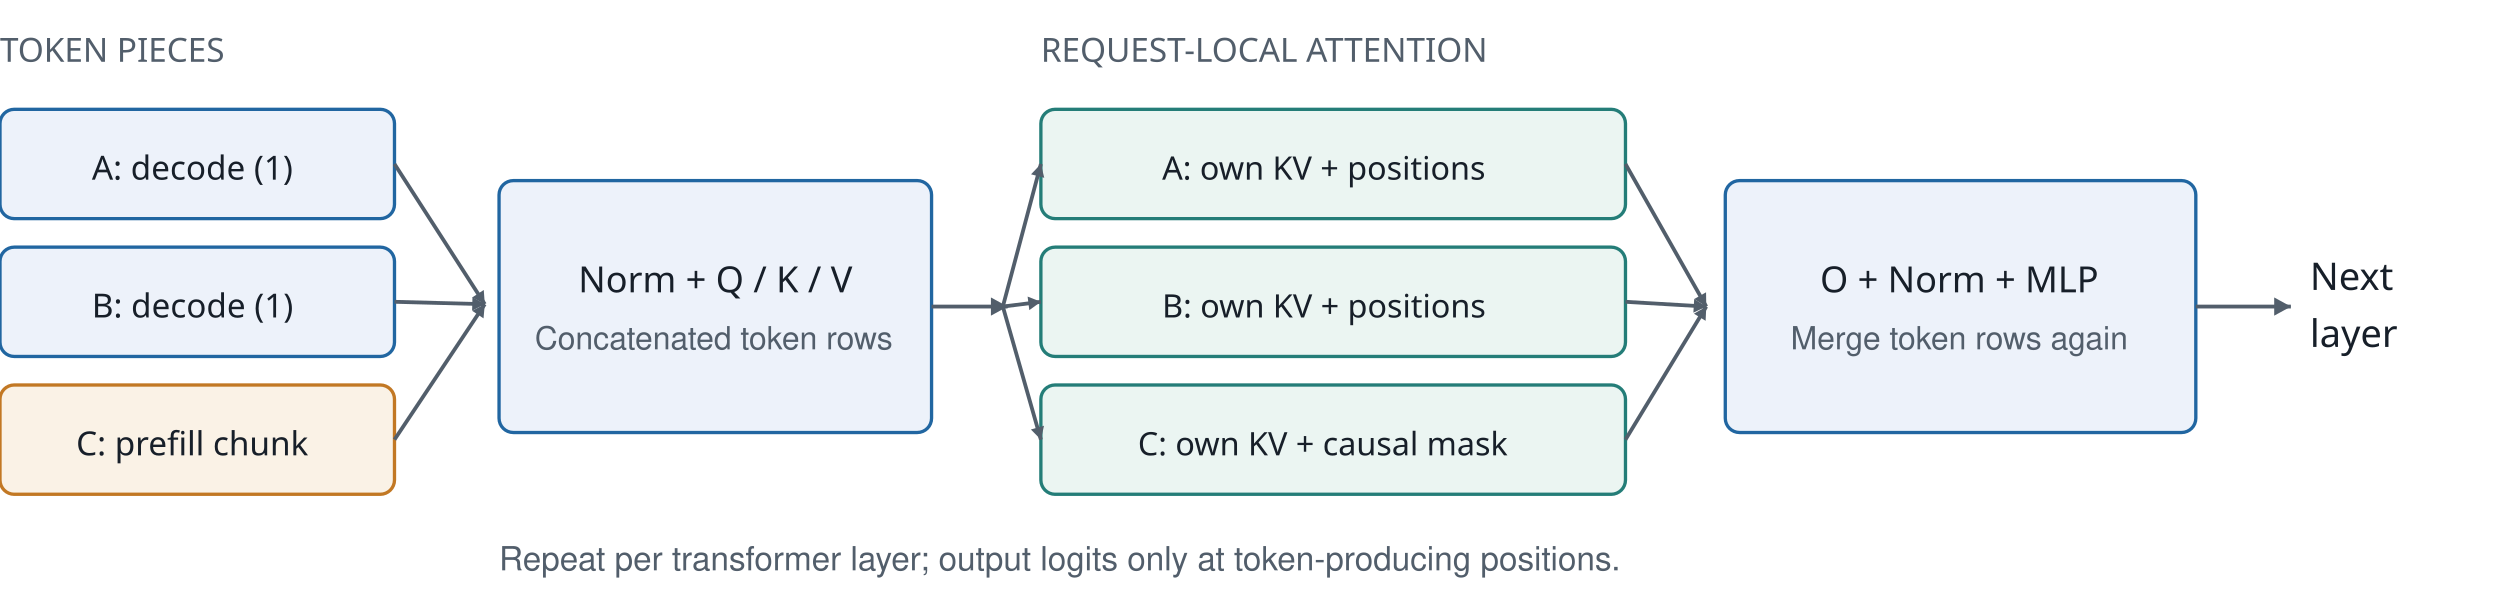
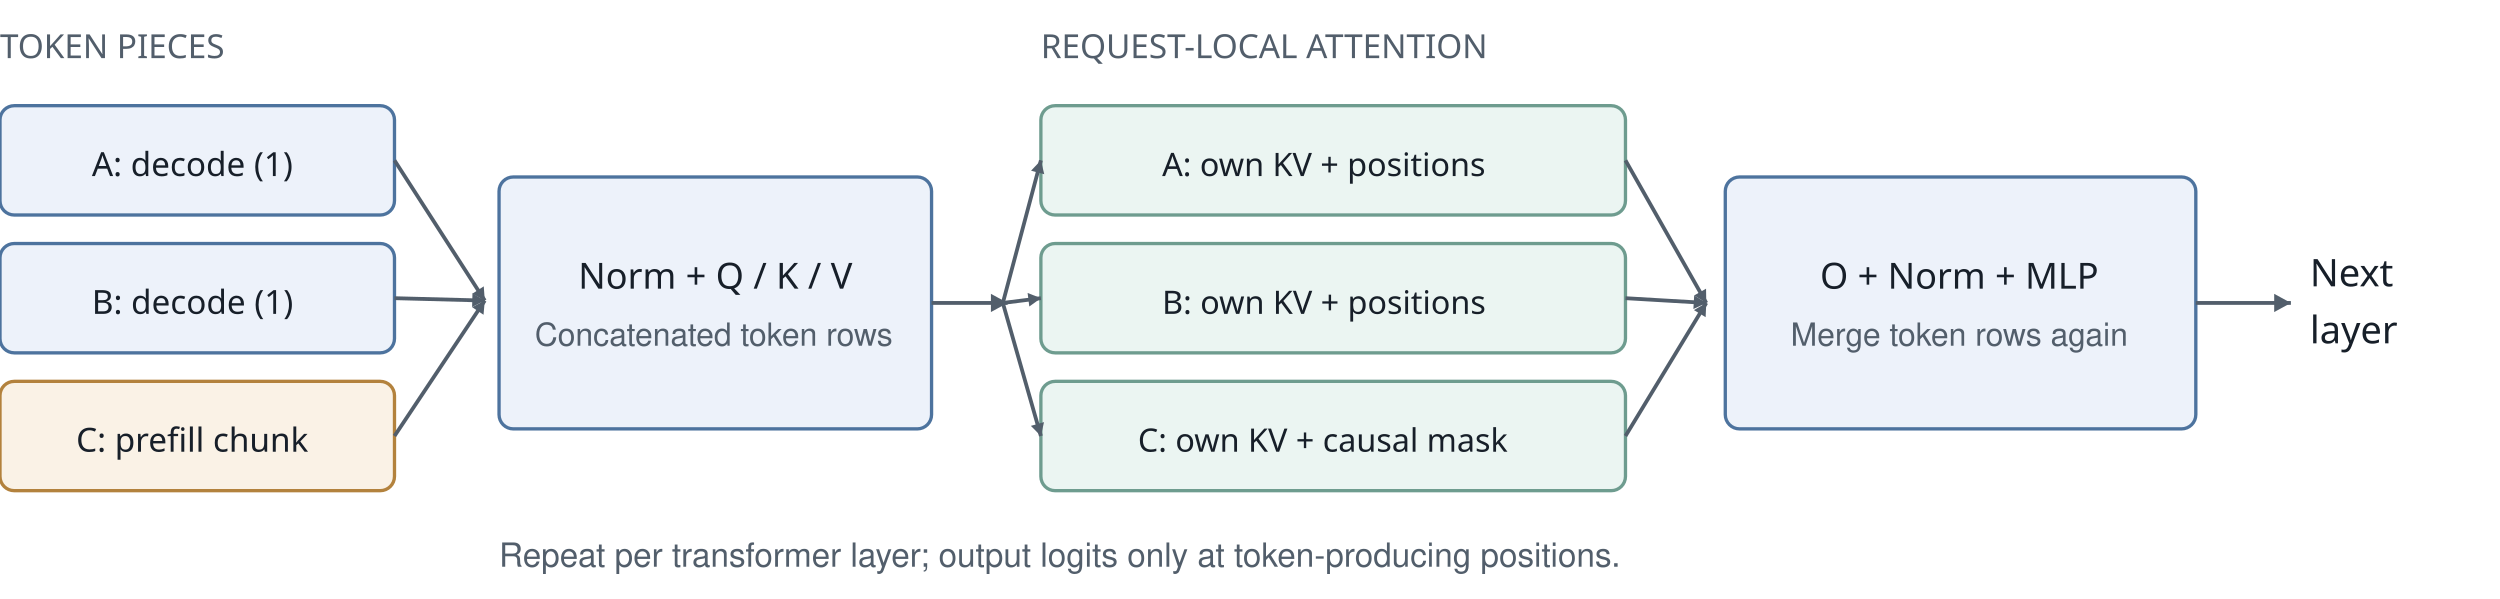
- <svg xmlns="http://www.w3.org/2000/svg" width="526" height="126" preserveAspectRatio="xMinYMin meet" viewBox="0 0 526 126" version="1.0" fill-rule="evenodd">
+ <svg xmlns="http://www.w3.org/2000/svg" width="504" height="120.73" preserveAspectRatio="xMinYMin meet" viewBox="0 0 504 120" version="1.0" fill-rule="evenodd">
  <clipPath id="clip">
-     <rect x="0" y="0" width="526" height="126" />
+     <rect x="0" y="0" width="504" height="120.73" />
  </clipPath>
-   <g id="group" transform="scale(1,-1) translate(0,-126)" style="clip-path: url(#clip)">
-     <g transform="">
+   <g id="group" transform="scale(1,-1) translate(0,-120)" style="clip-path: url(#clip)">
+     <g transform=" matrix(0.958175,0,0,0.958175,0,0)">
      <text x="0" y="113" style="font-family: Helvetica-Bold; font-size: 7px;fill: rgb(32%,37%,42%); stroke:none;" transform="translate(0,226) scale(1,-1)">TOKEN PIECES</text>
-       <rect x="0" y="80" width="83" height="23" rx="3" ry="3" style="stroke: rgb(13%,40%,63%); stroke-linecap: butt; stroke-width: 0.7; fill: rgb(93%,95%,98%); fill-rule: evenodd;" />
+       <rect x="0" y="80" width="83" height="23" rx="3" ry="3" style="stroke: rgb(30%,45%,62%); stroke-linecap: butt; stroke-width: 0.7; fill: rgb(93%,95%,98%); fill-rule: evenodd;" />
      <text x="19.331" y="88.8" style="font-family: Helvetica-Bold; font-size: 7px;fill: rgb(9%,12%,16%); stroke:none;" transform="translate(0,177) scale(1,-1)">A: decode (1)</text>
      <path d="M 83,91.5 L 102,62 Z" style="stroke: rgb(32%,37%,42%); stroke-linecap: butt; stroke-width: 0.8;" />
      <polygon points="102 62, 101.784 64.992, 99.365 63.435" style="stroke: none; stroke-linecap: butt; stroke-width: 1; fill: rgb(32%,37%,42%); fill-rule: evenodd;" />
-       <rect x="0" y="51" width="83" height="23" rx="3" ry="3" style="stroke: rgb(13%,40%,63%); stroke-linecap: butt; stroke-width: 0.7; fill: rgb(93%,95%,98%); fill-rule: evenodd;" />
+       <rect x="0" y="51" width="83" height="23" rx="3" ry="3" style="stroke: rgb(30%,45%,62%); stroke-linecap: butt; stroke-width: 0.7; fill: rgb(93%,95%,98%); fill-rule: evenodd;" />
      <text x="19.331" y="59.8" style="font-family: Helvetica-Bold; font-size: 7px;fill: rgb(9%,12%,16%); stroke:none;" transform="translate(0,119) scale(1,-1)">B: decode (1)</text>
      <path d="M 83,62.5 L 102,62 Z" style="stroke: rgb(32%,37%,42%); stroke-linecap: butt; stroke-width: 0.8;" />
      <polygon points="102 62, 99.406 63.507, 99.33 60.631" style="stroke: none; stroke-linecap: butt; stroke-width: 1; fill: rgb(32%,37%,42%); fill-rule: evenodd;" />
-       <rect x="0" y="22" width="83" height="23" rx="3" ry="3" style="stroke: rgb(76%,47%,14%); stroke-linecap: butt; stroke-width: 0.7; fill: rgb(98%,95%,90%); fill-rule: evenodd;" />
+       <rect x="0" y="22" width="83" height="23" rx="3" ry="3" style="stroke: rgb(70%,51%,24%); stroke-linecap: butt; stroke-width: 0.7; fill: rgb(98%,95%,90%); fill-rule: evenodd;" />
      <text x="16.023" y="30.8" style="font-family: Helvetica-Bold; font-size: 7px;fill: rgb(9%,12%,16%); stroke:none;" transform="translate(0,61) scale(1,-1)">C: prefill chunk</text>
      <path d="M 83,33.5 L 102,62 Z" style="stroke: rgb(32%,37%,42%); stroke-linecap: butt; stroke-width: 0.8;" />
      <polygon points="102 62, 99.343 60.607, 101.736 59.012" style="stroke: none; stroke-linecap: butt; stroke-width: 1; fill: rgb(32%,37%,42%); fill-rule: evenodd;" />
-       <rect x="105" y="35" width="91" height="53" rx="3" ry="3" style="stroke: rgb(13%,40%,63%); stroke-linecap: butt; stroke-width: 0.7; fill: rgb(93%,95%,98%); fill-rule: evenodd;" />
+       <rect x="105" y="35" width="91" height="53" rx="3" ry="3" style="stroke: rgb(30%,45%,62%); stroke-linecap: butt; stroke-width: 0.7; fill: rgb(93%,95%,98%); fill-rule: evenodd;" />
      <text x="121.673" y="64.5" style="font-family: Helvetica-Bold; font-size: 7.6px;fill: rgb(9%,12%,16%); stroke:none;" transform="translate(0,129) scale(1,-1)">Norm + Q / K / V</text>
      <text x="112.514" y="52.5" style="font-family: Helvetica; font-size: 6.7px;fill: rgb(32%,37%,42%); stroke:none;" transform="translate(0,105) scale(1,-1)">Concatenated token rows</text>
      <path d="M 196,61.5 L 212,61.5 Z" style="stroke: rgb(32%,37%,42%); stroke-linecap: butt; stroke-width: 0.8;" />
      <polygon points="212 61.5, 208.49 63.418, 208.49 59.582" style="stroke: none; stroke-linecap: butt; stroke-width: 1; fill: rgb(32%,37%,42%); fill-rule: evenodd;" />
      <text x="219" y="113" style="font-family: Helvetica-Bold; font-size: 7px;fill: rgb(32%,37%,42%); stroke:none;" transform="translate(0,226) scale(1,-1)">REQUEST-LOCAL ATTENTION</text>
-       <rect x="219" y="80" width="123" height="23" rx="3" ry="3" style="stroke: rgb(14%,49%,47%); stroke-linecap: butt; stroke-width: 0.7; fill: rgb(92%,96%,95%); fill-rule: evenodd;" />
+       <rect x="219" y="80" width="123" height="23" rx="3" ry="3" style="stroke: rgb(43%,61%,56%); stroke-linecap: butt; stroke-width: 0.7; fill: rgb(92%,96%,95%); fill-rule: evenodd;" />
      <text x="244.511" y="88.8" style="font-family: Helvetica-Bold; font-size: 6.8px;fill: rgb(9%,12%,16%); stroke:none;" transform="translate(0,177) scale(1,-1)">A: own KV + positions</text>
      <path d="M 211,61.5 L 219,91.5 Z" style="stroke: rgb(32%,37%,42%); stroke-linecap: butt; stroke-width: 0.8;" />
      <polygon points="219 91.5, 216.932 89.327, 219.711 88.586" style="stroke: none; stroke-linecap: butt; stroke-width: 1; fill: rgb(32%,37%,42%); fill-rule: evenodd;" />
      <path d="M 342,91.5 L 359,61.5 Z" style="stroke: rgb(32%,37%,42%); stroke-linecap: butt; stroke-width: 0.8;" />
      <polygon points="359 61.5, 358.953 64.5, 356.451 63.081" style="stroke: none; stroke-linecap: butt; stroke-width: 1; fill: rgb(32%,37%,42%); fill-rule: evenodd;" />
-       <rect x="219" y="51" width="123" height="23" rx="3" ry="3" style="stroke: rgb(14%,49%,47%); stroke-linecap: butt; stroke-width: 0.7; fill: rgb(92%,96%,95%); fill-rule: evenodd;" />
+       <rect x="219" y="51" width="123" height="23" rx="3" ry="3" style="stroke: rgb(43%,61%,56%); stroke-linecap: butt; stroke-width: 0.7; fill: rgb(92%,96%,95%); fill-rule: evenodd;" />
      <text x="244.511" y="59.8" style="font-family: Helvetica-Bold; font-size: 6.8px;fill: rgb(9%,12%,16%); stroke:none;" transform="translate(0,119) scale(1,-1)">B: own KV + positions</text>
      <path d="M 211,61.5 L 219,62.5 Z" style="stroke: rgb(32%,37%,42%); stroke-linecap: butt; stroke-width: 0.8;" />
      <polygon points="219 62.5, 216.209 63.601, 216.566 60.746" style="stroke: none; stroke-linecap: butt; stroke-width: 1; fill: rgb(32%,37%,42%); fill-rule: evenodd;" />
      <path d="M 342,62.5 L 359,61.5 Z" style="stroke: rgb(32%,37%,42%); stroke-linecap: butt; stroke-width: 0.8;" />
      <polygon points="359 61.5, 356.456 63.09, 356.287 60.219" style="stroke: none; stroke-linecap: butt; stroke-width: 1; fill: rgb(32%,37%,42%); fill-rule: evenodd;" />
-       <rect x="219" y="22" width="123" height="23" rx="3" ry="3" style="stroke: rgb(14%,49%,47%); stroke-linecap: butt; stroke-width: 0.7; fill: rgb(92%,96%,95%); fill-rule: evenodd;" />
+       <rect x="219" y="22" width="123" height="23" rx="3" ry="3" style="stroke: rgb(43%,61%,56%); stroke-linecap: butt; stroke-width: 0.7; fill: rgb(92%,96%,95%); fill-rule: evenodd;" />
      <text x="239.401" y="30.8" style="font-family: Helvetica-Bold; font-size: 6.8px;fill: rgb(9%,12%,16%); stroke:none;" transform="translate(0,61) scale(1,-1)">C: own KV + causal mask</text>
      <path d="M 211,61.5 L 219,33.5 Z" style="stroke: rgb(32%,37%,42%); stroke-linecap: butt; stroke-width: 0.8;" />
      <polygon points="219 33.5, 219.66 36.427, 216.894 35.636" style="stroke: none; stroke-linecap: butt; stroke-width: 1; fill: rgb(32%,37%,42%); fill-rule: evenodd;" />
      <path d="M 342,33.5 L 359,61.5 Z" style="stroke: rgb(32%,37%,42%); stroke-linecap: butt; stroke-width: 0.8;" />
      <polygon points="359 61.5, 356.404 59.996, 358.863 58.503" style="stroke: none; stroke-linecap: butt; stroke-width: 1; fill: rgb(32%,37%,42%); fill-rule: evenodd;" />
-       <rect x="363" y="35" width="99" height="53" rx="3" ry="3" style="stroke: rgb(13%,40%,63%); stroke-linecap: butt; stroke-width: 0.7; fill: rgb(93%,95%,98%); fill-rule: evenodd;" />
+       <rect x="363" y="35" width="99" height="53" rx="3" ry="3" style="stroke: rgb(30%,45%,62%); stroke-linecap: butt; stroke-width: 0.7; fill: rgb(93%,95%,98%); fill-rule: evenodd;" />
      <text x="382.936" y="64.5" style="font-family: Helvetica-Bold; font-size: 7.6px;fill: rgb(9%,12%,16%); stroke:none;" transform="translate(0,129) scale(1,-1)">O + Norm + MLP</text>
      <text x="376.752" y="52.5" style="font-family: Helvetica; font-size: 6.7px;fill: rgb(32%,37%,42%); stroke:none;" transform="translate(0,105) scale(1,-1)">Merge token rows again</text>
      <path d="M 462,61.5 L 482,61.5 Z" style="stroke: rgb(32%,37%,42%); stroke-linecap: butt; stroke-width: 0.8;" />
      <polygon points="482 61.5, 478.49 63.418, 478.49 59.582" style="stroke: none; stroke-linecap: butt; stroke-width: 1; fill: rgb(32%,37%,42%); fill-rule: evenodd;" />
      <text x="486" y="65" style="font-family: Helvetica-Bold; font-size: 8px;fill: rgb(9%,12%,16%); stroke:none;" transform="translate(0,130) scale(1,-1)">Next</text>
      <text x="486" y="53" style="font-family: Helvetica-Bold; font-size: 8px;fill: rgb(9%,12%,16%); stroke:none;" transform="translate(0,106) scale(1,-1)">layer</text>
      <text x="105" y="6" style="font-family: Helvetica; font-size: 7px;fill: rgb(32%,37%,42%); stroke:none;" transform="translate(0,12) scale(1,-1)">Repeat per transformer layer; output logits only at token-producing positions.</text>
    </g>
  </g>
</svg>
